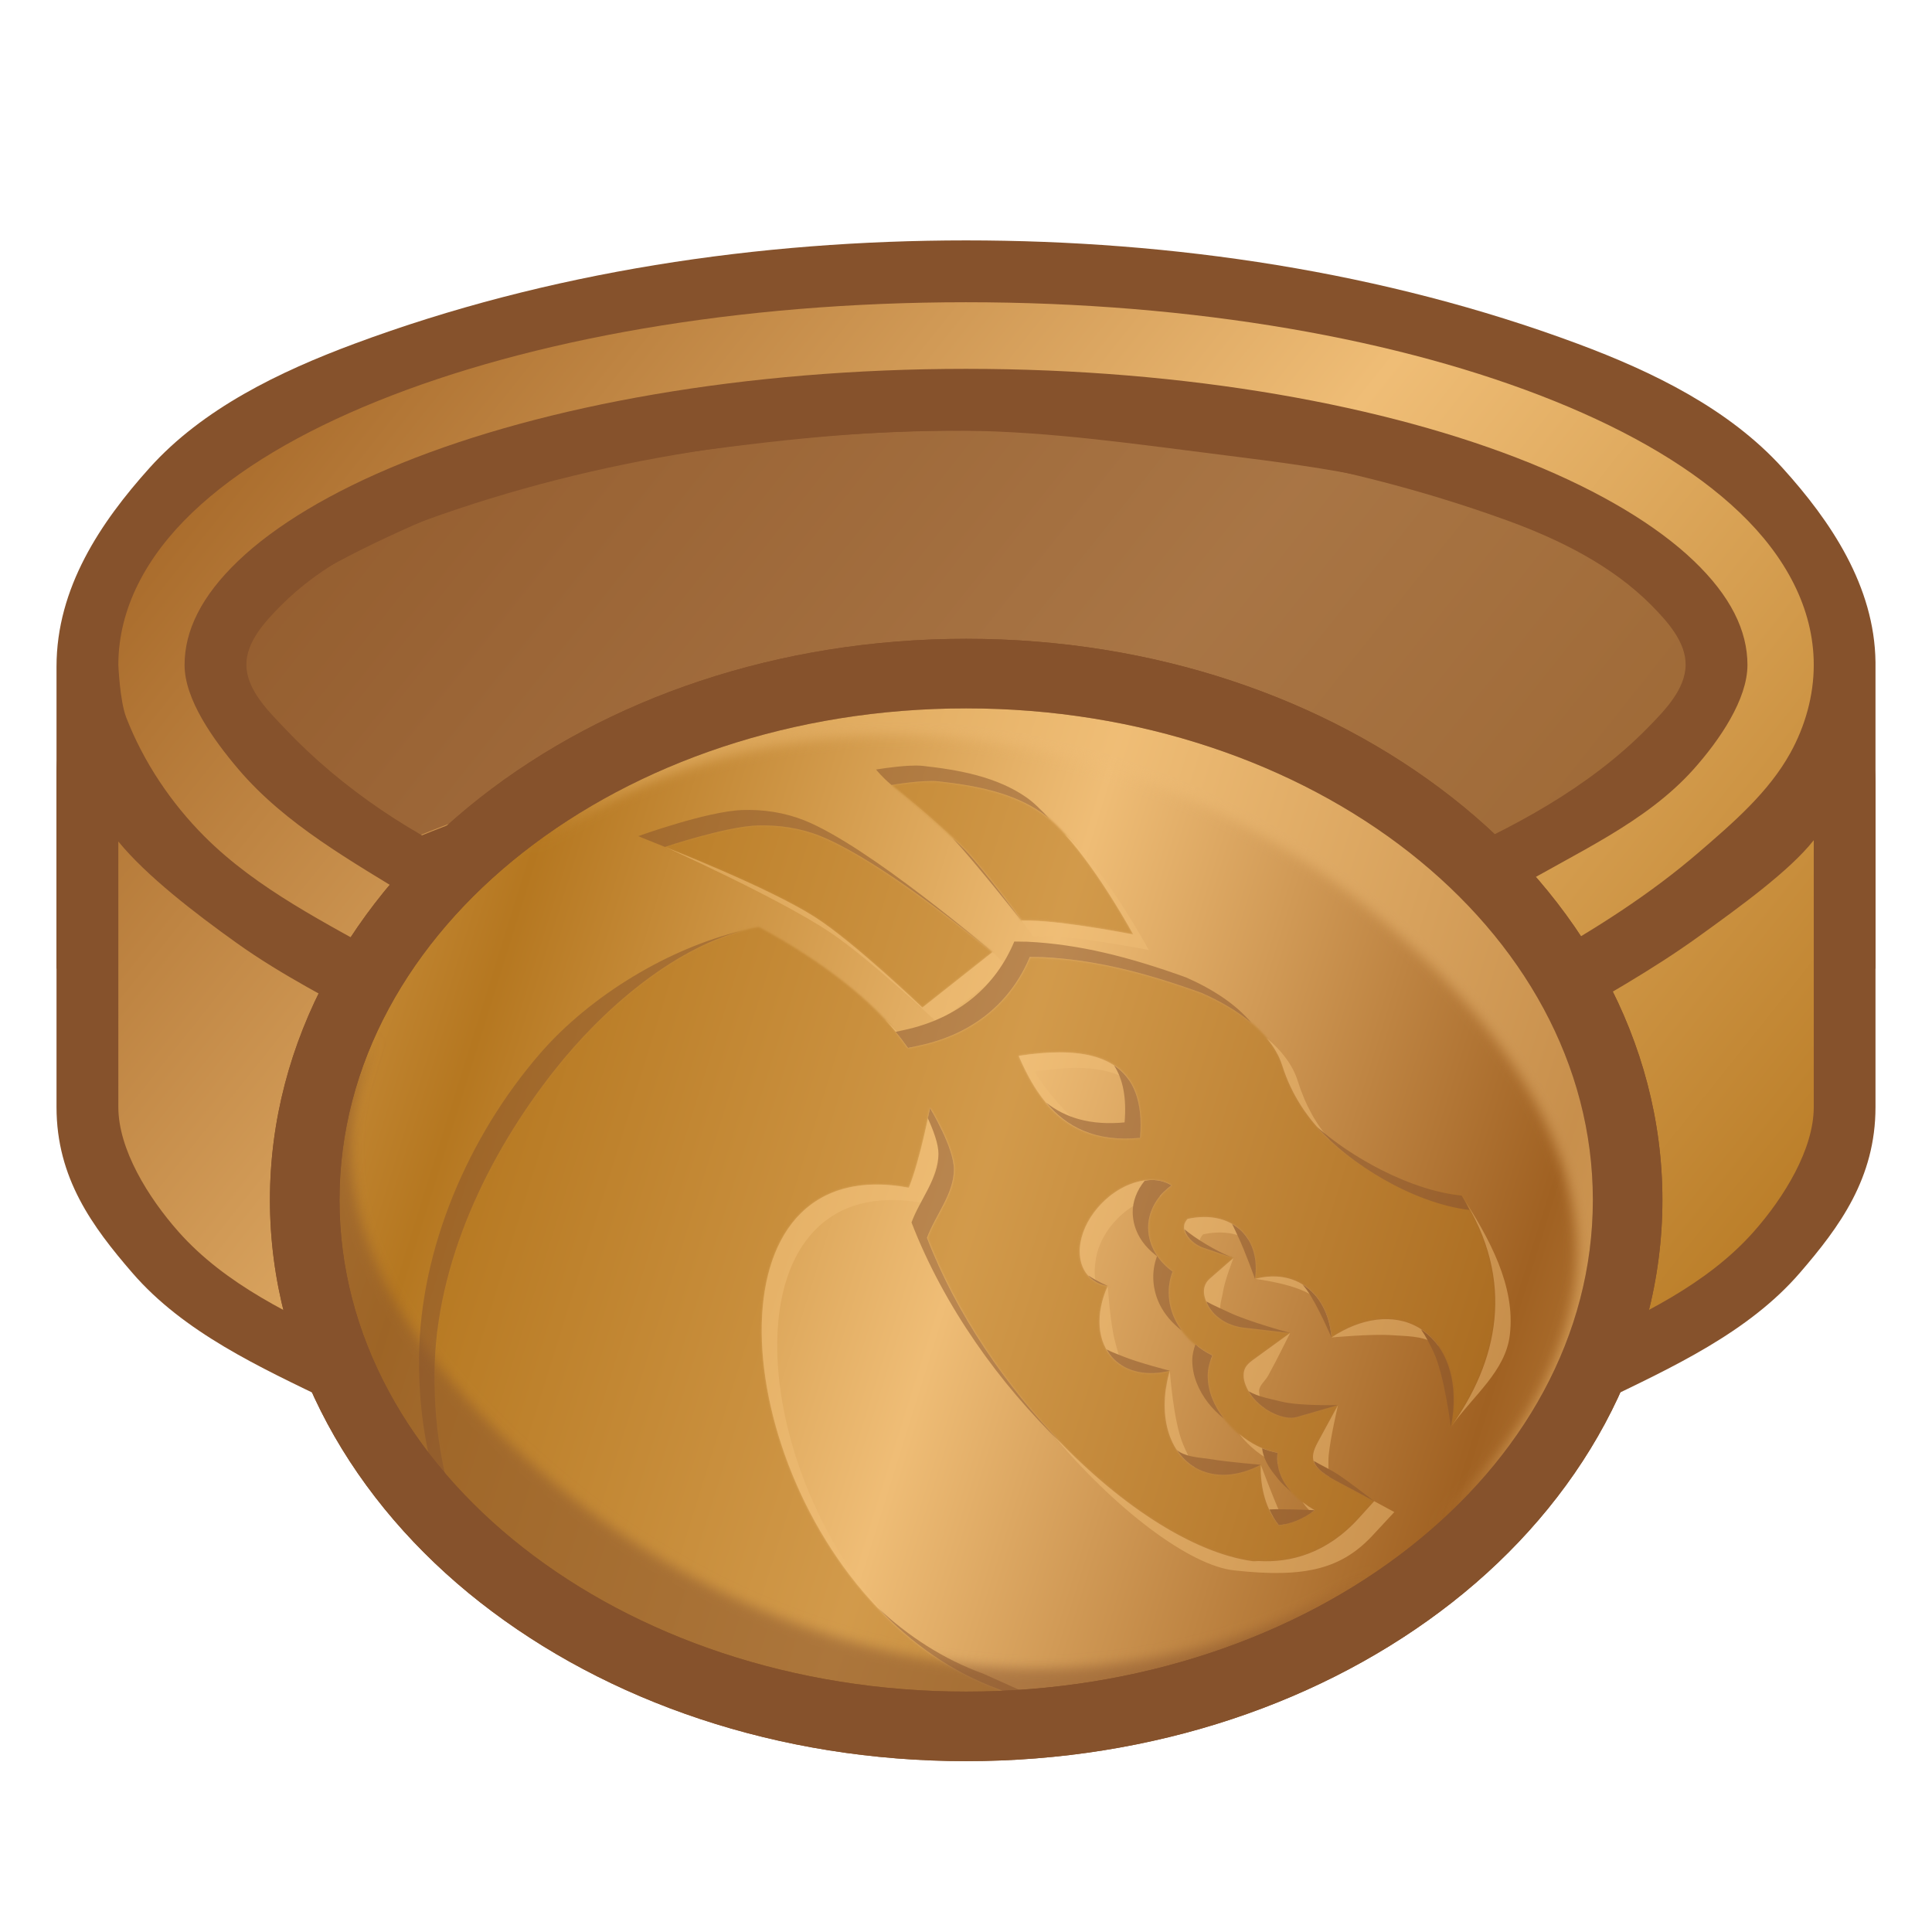
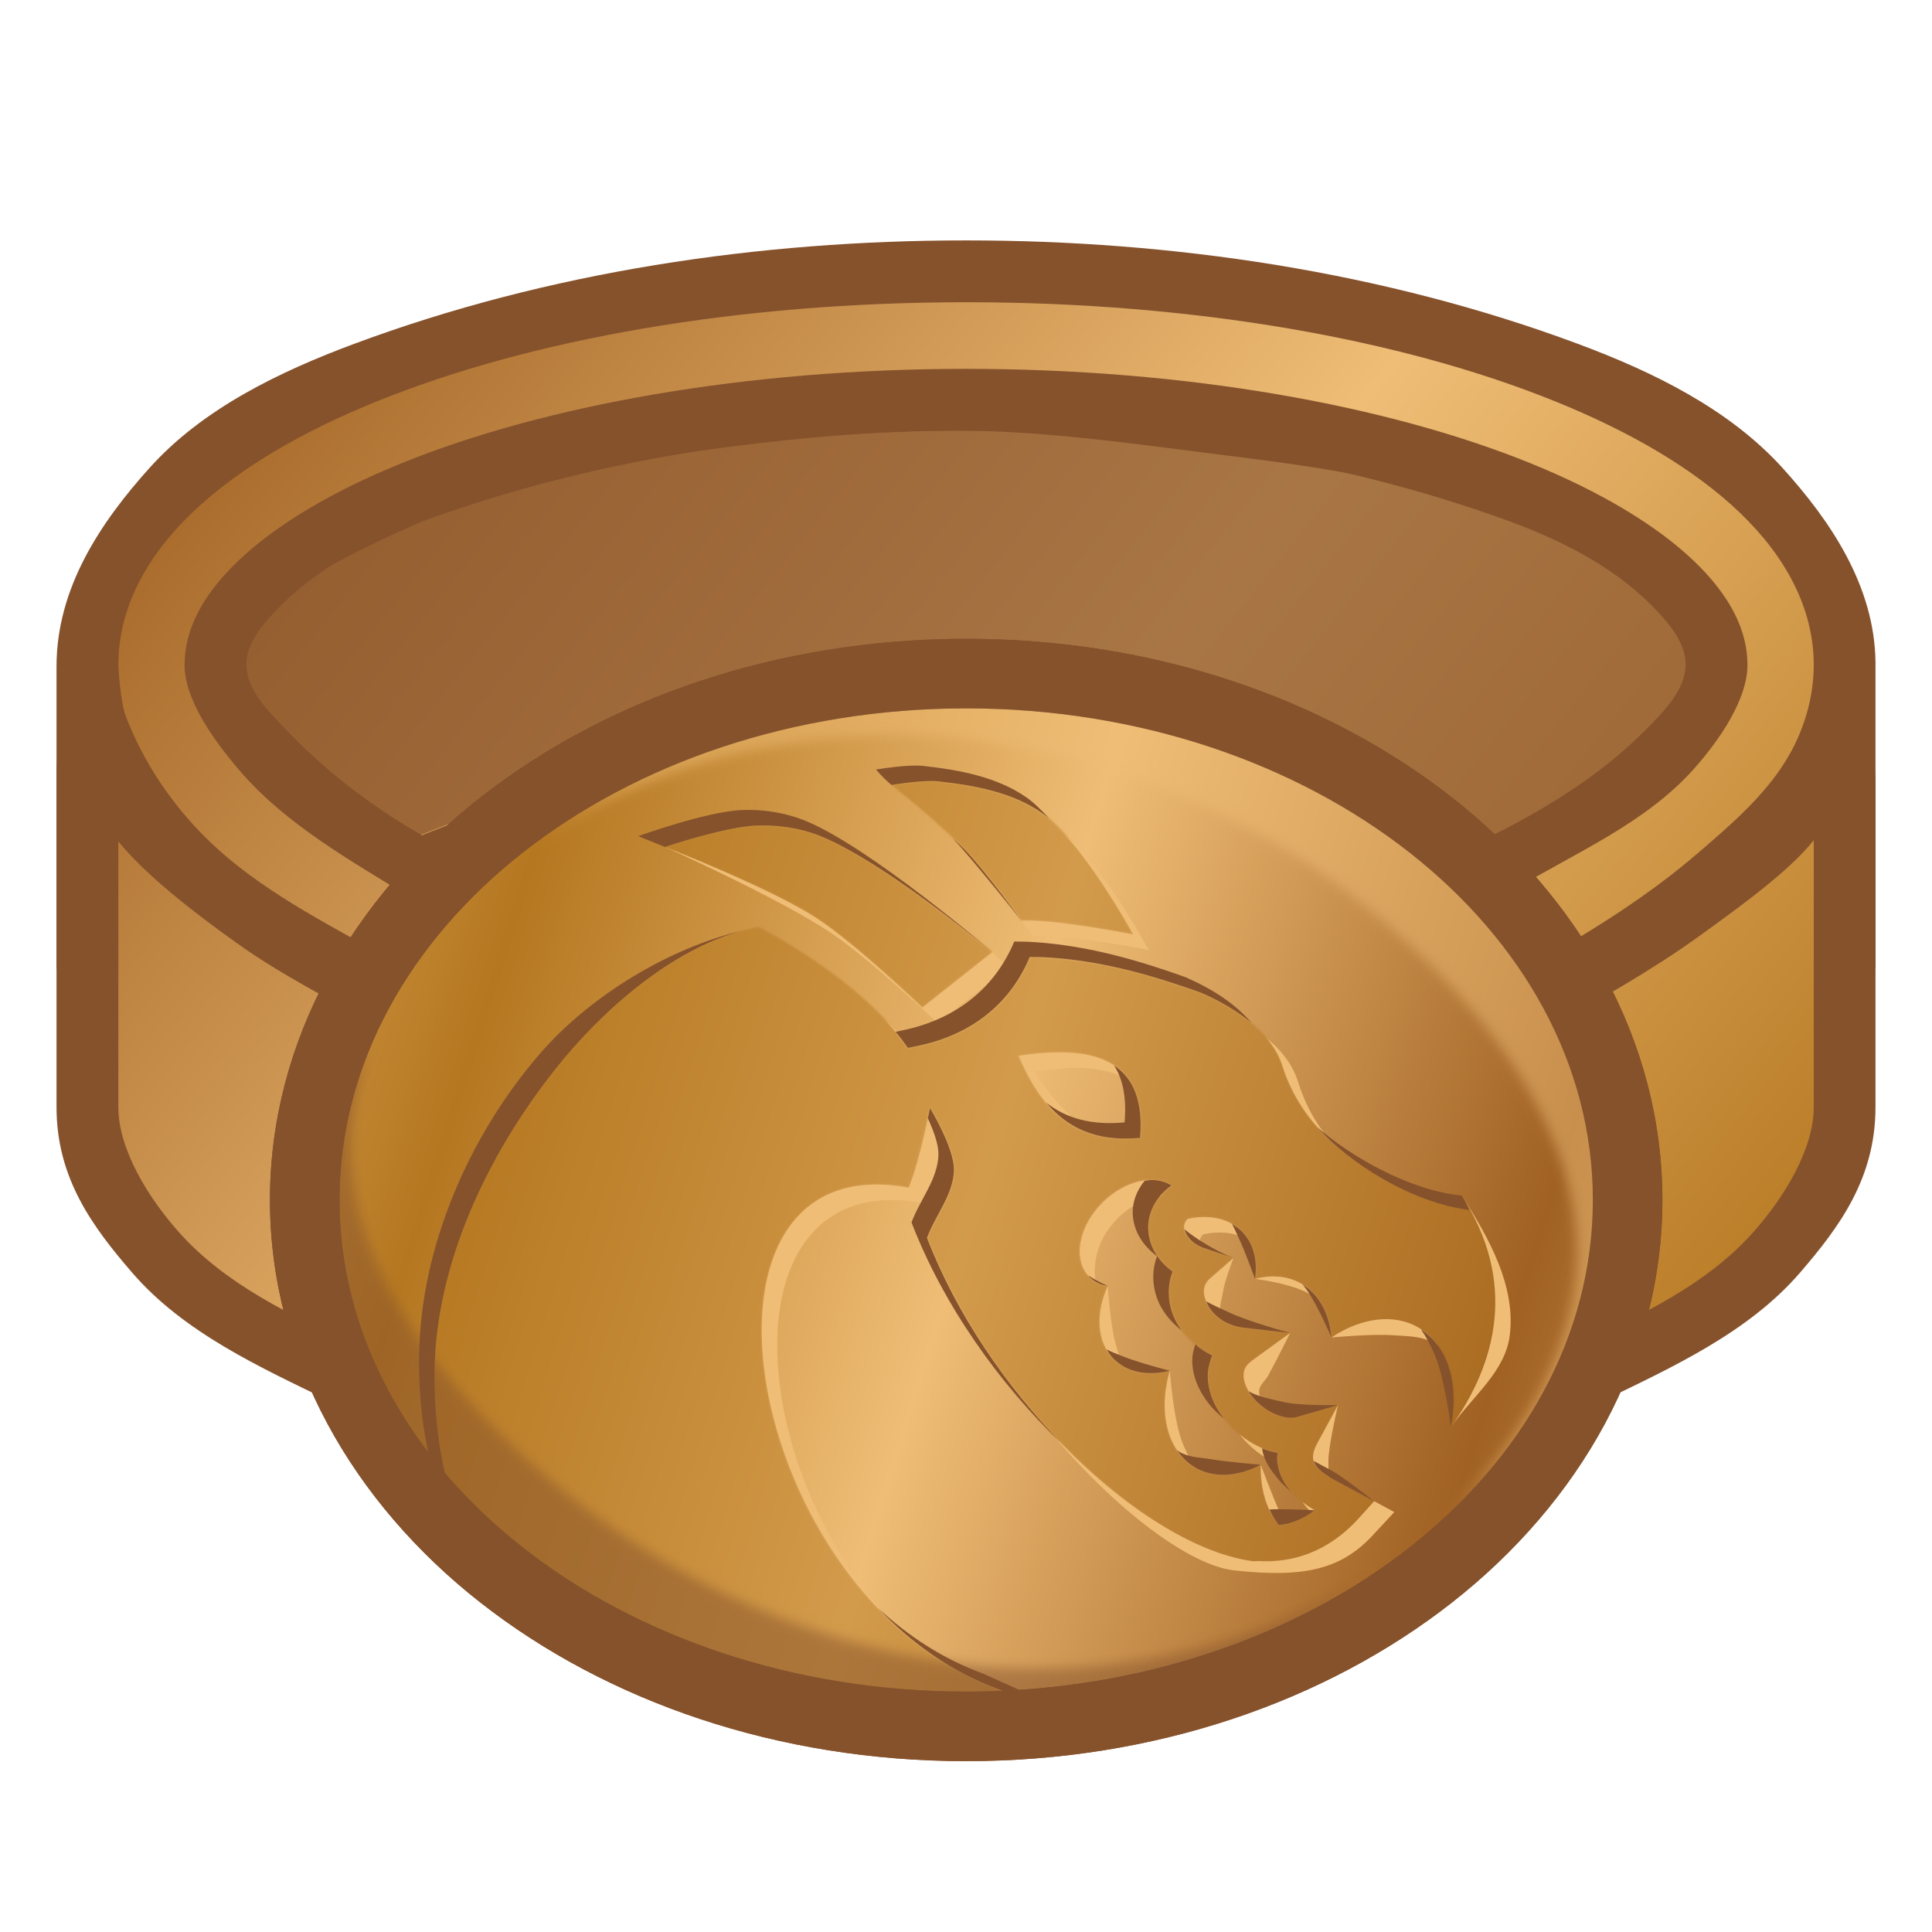
<svg xmlns="http://www.w3.org/2000/svg" xmlns:xlink="http://www.w3.org/1999/xlink" height="500" viewBox="0 0 500 500" width="500">
  <linearGradient id="a" gradientTransform="matrix(391.593 0 0 -391.593 60.7962 7618.49)" gradientUnits="userSpaceOnUse" spreadMethod="pad" x1="0" x2="1" y1="0" y2="0">
    <stop offset="0" stop-color="#a06122" />
    <stop offset=".511" stop-color="#efbd76" />
    <stop offset="1" stop-color="#b57720" />
  </linearGradient>
  <linearGradient id="b" gradientTransform="matrix(.9238254 0 0 .9223803 -157.1721 -415.4009)" gradientUnits="userSpaceOnUse" spreadMethod="reflect" x1="231.944" x2="651.046" xlink:href="#a" y1="524.578" y2="857.907" />
  <linearGradient id="c" gradientTransform="matrix(3.779527 0 0 3.779527 168.7052 -1656.226)" gradientUnits="userSpaceOnUse" spreadMethod="reflect" x1="-13.926" x2="56.234" xlink:href="#a" y1="505.792" y2="527.675" />
  <filter id="d" color-interpolation-filters="sRGB" height="1.041" width="1.027" x="-.013" y="-.021">
    <feGaussianBlur stdDeviation="1.537" />
  </filter>
  <filter id="e" color-interpolation-filters="sRGB" height="1.033" width="1.026" x="-.013" y="-.017">
    <feGaussianBlur stdDeviation="1.537" />
  </filter>
  <filter id="f" color-interpolation-filters="sRGB" height="1.006" width="1.006" x="-.003" y="-.003">
    <feGaussianBlur stdDeviation=".324" />
  </filter>
  <g stroke="none" transform="translate(.000494 .864027)">
    <path d="m34.682 285.613c9.848-12.384 36.348-34.636 57.97-46.892 23.289-13.2 46.133-21.695 75.409-27.626 23.477-4.756 51.456-6.211 75.409-6.2 23.706.011 52.287.971 75.409 6.2 25.665 5.804 51.17 16.265 75.409 27.626 25.88 12.13 56.44 24.544 74.177 43.01l16.907-32.082v-47.735c0-13.736-7.538-21.276-13.886-30.449-5.719-8.264-13.293-15.252-21.264-21.373-18.21-13.984-38.501-25.547-59.715-34.33-9.975-4.13-20.71-6.192-31.271-8.43-13.156-2.788-26.52-4.539-39.865-6.201-23.167-2.885-46.387-6.31-69.732-6.537-23.211-.225-46.434 2.107-69.445 5.152-13.432 1.778-26.766 4.402-39.922 7.641-10.804 2.66-21.725 5.277-31.951 9.662-20.195 8.66-39.558 19.621-57.32 32.557-7.829 5.702-15.585 11.905-21.41 19.643-6.73 8.941-14.967 15.826-14.967 30.051v50.35z" fill="#86522c" />
    <path d="m30.625 199.299c0-11.602 18.324-27.063 30.674-37.448 15.613-13.129 34.526-22.088 53.293-30.081 9.441-4.021 19.521-6.401 29.488-8.843 12.598-3.087 25.36-5.614 38.218-7.32 22.262-2.953 44.729-5.237 67.185-5.015 22.736.224 45.347 3.603 67.909 6.417 12.906 1.609 25.829 3.309 38.557 5.981 9.616 2.018 19.396 3.845 28.486 7.575 19.599 8.042 39.319 17.483 55.19 31.514 12.42 10.979 29.77 27.999 29.77 39.836v66.432c-38.976-40.576-92.746-58.068-144.68-72.836-24.214-6.886-50.058-6.63-75.233-6.615-24.842.015-49.733 2.503-74.232 6.615-11.844 1.988-23.553 4.952-34.965 8.694-19.031 6.24-38.183 12.906-55.573 22.842-19.638 11.221-41.473 25.103-54.089 40.968z" fill="url(#b)" />
    <path d="m451.623 251.732c-36.75-29.139-83.361-43.665-127.519-56.221-24.214-6.886-50.058-6.63-75.233-6.615-24.842.015-49.733 2.503-74.232 6.615-11.844 1.988-23.553 4.952-34.965 8.694-19.031 6.24-38.183 12.906-55.573 22.842-11.868 6.781-24.539 14.534-35.72 23.289v-78.958c-.143-14.714 7.86-22.275 12.387-26.828 12.701-12.774 28.429-20.425 43.283-25.824 46.507-16.904 96.49-24.135 145.336-24.135 48.856 0 98.817 7.282 145.32 24.131 14.834 5.375 30.71 12.931 43.484 25.852 4.608 4.66 13.604 12.296 13.432 26.838z" fill="#86522c" opacity=".67" />
    <path d="m14.625 285.648c0 18.405 9.333 30.987 19.605 42.883 13.364 15.477 33.065 24.47 51.477 33.365 22.266 10.758 46.46 17.128 70.301 23.693 5.697 1.569 11.485 2.856 17.328 3.736 25.192 3.796 50.666 6.613 76.143 6.623 25.68.01 51.351-2.864 76.756-6.615 5.959-.88 11.873-2.135 17.686-3.719 23.897-6.513 48.115-12.946 70.418-23.719 18.413-8.894 38.118-17.885 51.479-33.365 10.267-11.896 19.558-24.501 19.558-42.883v-115.141c-.24-19.682-11.59-36.494-24.054-50.26-13.862-15.309-33.621-24.925-52.977-32.129-50.168-18.672-104.814-26.766-158.344-26.766-53.529 0-108.174 8.096-158.342 26.768-19.355 7.204-39.179 16.76-52.977 32.127-12.642 14.08-24.057 31.008-24.057 51.417zm421.613-114.426c-.075 6.349-5.4 11.773-9.848 16.305-15.17 15.458-35.077 26.079-54.975 34.631-19.92 8.561-41.626 12.604-63.029 16.072-19.238 3.117-38.828 4.168-58.316 4.182-19.615.014-39.284-1.345-58.701-4.127-21.69-3.107-44.111-5.304-64.229-13.986-19.76-8.527-38.467-20.857-53.271-36.477-4.456-4.702-10.042-10.122-10.105-16.6-.058-5.936 4.777-11.181 8.963-15.391 10.207-10.265 23.797-17.123 37.402-22.068 44.416-16.144 92.612-23.172 139.871-23.172 47.259 0 95.438 7.076 139.871 23.174 13.65 4.945 27.349 11.732 37.557 22.056 4.158 4.206 8.881 9.487 8.81 15.401z" fill="#86522c" />
    <path d="m61.672 198.178c-6.544-7.707-13.907-18.06-13.907-26.956s4.372-17.843 13.907-26.957c9.537-9.113 24.091-17.907 42.462-25.335 36.745-14.852 88.581-24.337 145.867-24.337 57.286 0 109.125 9.485 145.868 24.339 18.372 7.428 32.925 16.221 42.459 25.335 9.537 9.113 13.911 18.062 13.911 26.957 0 8.894-7.179 19.41-13.91 26.955-12.449 13.954-30.548 21.644-46.606 31.227-4.71 2.811-9.433 5.708-14.551 7.682-21.257 8.198-43.73 13.28-66.218 16.936-20.079 3.265-40.527 4.371-60.869 4.389-20.382.018-40.822-1.386-60.996-4.29-22.736-3.273-45.676-7.044-67.315-14.75-5.161-1.838-10.004-4.539-14.663-7.42-16.051-9.926-33.224-19.388-45.438-33.774zm321.712 56.315c5.172-1.82 10.199-4.106 14.983-6.785 14.495-8.117 28.668-17.12 41.253-27.964 8.853-7.628 18.104-15.558 23.746-25.792 3.789-6.872 6.032-14.749 6.032-22.727 0-14.647-7.325-28.126-19.131-39.41-11.805-11.283-28.13-20.861-47.919-28.861-39.577-15.999-93.173-25.599-152.347-25.599s-112.77 9.602-152.345 25.6c-19.788 8-36.115 17.577-47.919 28.861-11.806 11.283-19.111 24.761-19.111 39.408 0 0 .382 9.309 2.039 13.585 4.439 11.454 11.565 22.101 20.245 30.793 13.738 13.757 31.752 22.569 48.694 32.107 4.651 2.618 9.454 5.03 14.468 6.857 21.442 7.811 43.762 13.335 66.228 17.341 22.329 3.981 45.043 6.658 67.724 6.577 22.578-.08 45.148-3.032 67.371-7.024 22.354-4.016 44.567-9.425 65.991-16.966zm-352.759 26.413v4.743c0 10.889 7.673 23.345 15.582 32.274 12.088 13.646 29.514 21.868 46.114 29.404 21.167 9.609 44.898 16.499 67.931 22.837 5.088 1.4 10.257 2.554 15.474 3.342 24.403 3.686 49.078 6.433 73.758 6.443 24.896.009 49.781-2.799 74.409-6.443 5.332-.789 10.623-1.914 15.823-3.33 23.075-6.281 46.818-13.231 68.009-22.849 16.6-7.535 34.026-15.757 46.114-29.404 7.909-8.929 15.558-21.384 15.558-32.274v-69.067c-6.31 8.002-19.3 17.353-29.77 24.912-12.107 8.741-25.226 16.002-38.142 23.497-4.845 2.812-9.524 6.036-14.752 8.05-22.183 8.544-45.852 13.007-69.341 16.66-22.262 3.462-44.88 4.911-67.409 4.914-22.621.003-45.343-1.374-67.685-4.914-23.379-3.704-46.792-8.667-68.946-17.005-5.225-1.966-9.981-5.01-14.869-7.705-12.578-6.935-25.497-13.424-37.185-21.773-10.934-7.811-23.389-17.405-30.674-26.304v32.735z" fill="url(#b)" />
  </g>
  <g transform="matrix(-1 0 0 -1 500.0898 621.1094)">
    <path d="m250.045 165.326c-48.601 0-92.943 15.334-125.791 41.102-32.848 25.768-54.393 62.794-54.393 104.127s21.545 78.357 54.393 104.125c32.848 25.768 77.19 41.104 125.791 41.104s92.943-15.335 125.791-41.104 54.393-62.792 54.393-104.125-21.545-78.359-54.393-104.127c-32.848-25.768-77.19-41.102-125.791-41.102z" fill="#86522c" />
    <path d="m412.228 310.554a162.184 127.228 0 0 1 -162.184 127.228 162.184 127.228 0 0 1 -162.184-127.228 162.184 127.228 0 0 1 162.184-127.228 162.184 127.228 0 0 1 162.184 127.228z" fill="url(#c)" />
-     <g fill="#b57720" opacity=".5" stroke-width="3.78" transform="matrix(-1 0 0 -1 500.0898 623.1094)">
-       <path d="m239.234 204.174c-3.969.204-8.514.982-8.514.982s13.092 10.573 18.881 16.646c5.43 5.698 14.748 18.441 14.748 18.441s1.648.009 2.467.023c8.988.194 26.475 3.582 26.475 3.582s-12.871-23.929-23.605-31.453c-7.665-5.373-17.558-7.168-26.863-8.186-1.006-.11-2.265-.105-3.588-.037zm-43.293 11.467c-8.16.271-23.859 5.543-23.859 5.543s26.75 10.439 38.77 18.121c10.228 6.537 27.85 23.463 27.85 23.463l18.137-14.338s-28.026-23.524-44.746-30.152c-5.071-2.01-10.699-2.818-16.15-2.637zm.445 26.254c-19.611 3.363-39.438 20.081-52.758 36.91-17.444 22.041-30.908 50.246-31.176 78.354-.155 16.308 2.707 30.643 8.975 45.32 2.702 2.45 5.475 4.843 8.381 7.123 31.099 24.396 73.543 39.182 120.236 39.182 8.939 0 17.717-.552 26.295-1.6l-17.811-8.01c-66.487-24.073-85.971-141.529-23.322-129.781 2.904-7.047 5.482-20.629 5.482-20.629s6.194 10.2 6.184 15.881c-.012 6.346-4.837 11.885-6.977 17.715 16.339 42.407 56.603 79.945 84.326 83.68.455.015.947-.001 1.469-.045 8.466.515 17.84-2.1 25.975-11.096l3.973-4.395-5.211-2.814c-3.237-1.749-7.11-3.53-9.039-5.436-.964-.953-1.389-1.726-1.529-2.584-.14-.858-.065-2.103 1.109-4.268l5.311-9.779-10.688 3.096c-3.136.908-8.61-1.508-11.555-5.328-1.473-1.91-2.194-3.934-2.184-5.395.011-1.462.36-2.549 2.363-4.004l9.678-7.027-11.883-1.354c-4.962-.566-8.144-3.313-9.537-6.117-1.394-2.803-1.151-5.016.684-6.621l6.072-5.312-7.641-2.59c-3.342-1.132-5.122-3.758-5.152-5.289-.015-.683.118-1.326.916-2.227 5.438-1.189 10.577-.225 13.975 3.17 3.062 3.058 4.154 7.528 3.471 12.355 4.254-1.121 8.45-.805 11.996 1.24 4.647 2.68 7.286 7.806 7.795 13.912 7.568-5.041 15.995-6.33 22.518-2.568 7.695 4.438 10.627 14.683 8.361 25.746 11.936-16.594 17.208-37.669 2.795-59.914-23.246-2.21-40.643-15.263-46.414-33.652-2.5-7.968-10.59-14.263-20.916-18.803-14.816-5.331-27.669-8.579-41.096-9.229-1.121-.008-2.248-.041-3.344-.047-4.745 11.38-14.259 19.85-28.574 22.912l-2.939.629-1.777-2.42c-7.073-9.617-20.513-20.126-36.816-28.893zm77.717 32.469c13.894-.038 22.326 5.779 20.941 22.113-17.833 1.687-25.838-8.299-31.381-21.209 3.735-.575 7.233-.896 10.439-.904zm24.084 33.016c1.844.035 3.553.494 4.982 1.398-.751.548-1.442 1.135-2.07 1.764-2.61 2.607-4.022 6.031-3.957 9.324.091 4.638 2.62 8.548 6.307 11.223-1.562 4.031-1.219 8.684.701 12.547 1.897 3.815 5.242 7.102 9.602 9.154-.719 1.675-1.181 3.413-1.193 5.139-.03 4.183 1.681 7.981 4.115 11.139 3.379 4.383 8.389 7.928 13.943 8.91-.091 1.085-.101 2.156.066 3.188.522 3.206 2.247 5.803 4.17 7.703 1.697 1.677 3.576 2.929 5.371 3.975-3.157 2.384-6.175 3.512-9.262 3.877-3.241-3.949-4.831-9.494-4.682-15.648-5.854 3.073-12.044 3.561-16.975.717-7.297-4.209-9.648-14.447-6.561-25.041-5.64 1.378-11.011.458-14.521-3.051-4.415-4.41-4.743-11.753-1.539-18.879-1.829-.306-3.464-1.078-4.738-2.352-4.382-4.377-2.872-12.98 3.371-19.217 3.902-3.898 8.728-5.948 12.869-5.869z" fill="#b57720" filter="url(#f)" stroke-width="3.78" />
+     <g fill="#b57720" stroke-width="3.78" transform="matrix(-1 0 0 -1 500.0898 623.1094)">
+       <path d="m239.234 204.174c-3.969.204-8.514.982-8.514.982s13.092 10.573 18.881 16.646c5.43 5.698 14.748 18.441 14.748 18.441s1.648.009 2.467.023c8.988.194 26.475 3.582 26.475 3.582s-12.871-23.929-23.605-31.453c-7.665-5.373-17.558-7.168-26.863-8.186-1.006-.11-2.265-.105-3.588-.037zm-43.293 11.467c-8.16.271-23.859 5.543-23.859 5.543s26.75 10.439 38.77 18.121c10.228 6.537 27.85 23.463 27.85 23.463l18.137-14.338s-28.026-23.524-44.746-30.152c-5.071-2.01-10.699-2.818-16.15-2.637zm.445 26.254c-19.611 3.363-39.438 20.081-52.758 36.91-17.444 22.041-30.908 50.246-31.176 78.354-.155 16.308 2.707 30.643 8.975 45.32 2.702 2.45 5.475 4.843 8.381 7.123 31.099 24.396 73.543 39.182 120.236 39.182 8.939 0 17.717-.552 26.295-1.6l-17.811-8.01c-66.487-24.073-85.971-141.529-23.322-129.781 2.904-7.047 5.482-20.629 5.482-20.629s6.194 10.2 6.184 15.881c-.012 6.346-4.837 11.885-6.977 17.715 16.339 42.407 56.603 79.945 84.326 83.68.455.015.947-.001 1.469-.045 8.466.515 17.84-2.1 25.975-11.096l3.973-4.395-5.211-2.814c-3.237-1.749-7.11-3.53-9.039-5.436-.964-.953-1.389-1.726-1.529-2.584-.14-.858-.065-2.103 1.109-4.268l5.311-9.779-10.688 3.096c-3.136.908-8.61-1.508-11.555-5.328-1.473-1.91-2.194-3.934-2.184-5.395.011-1.462.36-2.549 2.363-4.004l9.678-7.027-11.883-1.354c-4.962-.566-8.144-3.313-9.537-6.117-1.394-2.803-1.151-5.016.684-6.621l6.072-5.312-7.641-2.59c-3.342-1.132-5.122-3.758-5.152-5.289-.015-.683.118-1.326.916-2.227 5.438-1.189 10.577-.225 13.975 3.17 3.062 3.058 4.154 7.528 3.471 12.355 4.254-1.121 8.45-.805 11.996 1.24 4.647 2.68 7.286 7.806 7.795 13.912 7.568-5.041 15.995-6.33 22.518-2.568 7.695 4.438 10.627 14.683 8.361 25.746 11.936-16.594 17.208-37.669 2.795-59.914-23.246-2.21-40.643-15.263-46.414-33.652-2.5-7.968-10.59-14.263-20.916-18.803-14.816-5.331-27.669-8.579-41.096-9.229-1.121-.008-2.248-.041-3.344-.047-4.745 11.38-14.259 19.85-28.574 22.912l-2.939.629-1.777-2.42c-7.073-9.617-20.513-20.126-36.816-28.893zm77.717 32.469c13.894-.038 22.326 5.779 20.941 22.113-17.833 1.687-25.838-8.299-31.381-21.209 3.735-.575 7.233-.896 10.439-.904zm24.084 33.016c1.844.035 3.553.494 4.982 1.398-.751.548-1.442 1.135-2.07 1.764-2.61 2.607-4.022 6.031-3.957 9.324.091 4.638 2.62 8.548 6.307 11.223-1.562 4.031-1.219 8.684.701 12.547 1.897 3.815 5.242 7.102 9.602 9.154-.719 1.675-1.181 3.413-1.193 5.139-.03 4.183 1.681 7.981 4.115 11.139 3.379 4.383 8.389 7.928 13.943 8.91-.091 1.085-.101 2.156.066 3.188.522 3.206 2.247 5.803 4.17 7.703 1.697 1.677 3.576 2.929 5.371 3.975-3.157 2.384-6.175 3.512-9.262 3.877-3.241-3.949-4.831-9.494-4.682-15.648-5.854 3.073-12.044 3.561-16.975.717-7.297-4.209-9.648-14.447-6.561-25.041-5.64 1.378-11.011.458-14.521-3.051-4.415-4.41-4.743-11.753-1.539-18.879-1.829-.306-3.464-1.078-4.738-2.352-4.382-4.377-2.872-12.98 3.371-19.217 3.902-3.898 8.728-5.948 12.869-5.869z" fill="#b57720" filter="url(#f)" opacity=".5" stroke-width="3.78" />
      <g stroke-width="3.78">
-         <path d="m230.721 205.156s8.407 6.89 15.664 13.566c-6.393-6.024-15.664-13.566-15.664-13.566zm44.783 12.666c9.067 9.932 17.787 26.027 17.787 26.027s-17.487-3.388-26.475-3.582c-.819-.015-2.467-.023-2.467-.023 1.017 1.361 3.057 4.078 3.057 4.078s2.591-.069 3.41-.055c8.988.194 26.475 3.582 26.475 3.582s-11.472-21.311-21.787-30.027zm-27.02 2.912c.495.47.883.881 1.352 1.338-.07-.075-.165-.197-.234-.27-.3-.314-.781-.732-1.117-1.068zm-76.402.449s29.421 13.209 42.77 22.121c10.095 6.74 27.85 23.463 27.85 23.463l18.137-14.338s-2.531-2.817-4-4l-18.137 14.338s-17.621-16.926-27.85-23.463c-12.02-7.682-38.77-18.121-38.77-18.121zm56.945 44.662c1.541 1.663 2.981 3.317 4.176 4.941l1.777 2.42.805-.172c-1.907-2.368-4.17-4.773-6.758-7.189zm98.771 4.797c1.83 2.201 3.252 4.556 4.051 7.102 2.359 7.518 6.688 14.123 12.539 19.48-3.761-4.171-6.595-9.284-8.539-15.48-1.307-4.166-4.168-7.862-8.051-11.102zm-53.695 3.721c-3.207.009-6.705.33-10.439.904 4.045 9.42 9.421 17.258 18.949 20.166-9.074-6.301-14.949-16.166-14.949-16.166s7.233-.896 10.439-.904c5.797-.016 10.626 1.008 14.205 3.369-3.45-5.262-9.823-7.392-18.205-7.369zm-33.414 14.4s-2.578 13.582-5.482 20.629c-52.93-9.926-47.229 72.371-4.09 112.662-39.425-41.469-43.15-118.271 8.09-108.662 2.406-5.838 4.238-14.626 4.916-17.996-1.659-3.627-3.434-6.633-3.434-6.633zm57.498 18.615c-4.141-.079-8.967 1.971-12.869 5.869-6.243 6.237-7.753 14.84-3.371 19.217.498.498 1.064.898 1.662 1.244-.482-1.822-.353-3.923.039-6.154.61-3.477 2.548-7.188 5.67-10.307 3.31-3.307 7.264-5.19 10.922-5.666.287-.347.535-.717.859-1.041.628-.628 1.319-1.215 2.07-1.764-1.43-.904-3.138-1.364-4.982-1.398zm80.076 4.018c14.413 22.245 9.141 43.32-2.795 59.914 5.968-8.297 14.164-14.466 15.279-23.838 1.503-12.636-5.278-24.954-12.484-36.076zm-66.91 5.574c-1.299.024-2.641.187-4 .484-.798.9-.931 1.543-.916 2.227.027 1.355 1.497 3.511 4.133 4.787-.066-.246-.115-.503-.133-.787-.015-.683.118-1.326.916-2.227 4.359-.953 8.508-.496 11.74 1.461-.494-.825-1.072-1.599-1.766-2.291-2.548-2.546-6.076-3.725-9.975-3.654zm7.877 10.59-6.072 5.312c-1.834 1.605-2.078 3.818-.684 6.621.782 1.574 2.19 3.084 4.098 4.246-.039-.084-.056-.162-.098-.246-1.394-2.803-.35-4.712 0-7.029.464-3.072 2.756-8.904 2.756-8.904zm11.068 4.799c-.767-.036-1.545-.017-2.33.055-1.047.096-2.107.286-3.17.566 0 0 11.932 1.371 15.996 5.24 2.563 2.44 3.795 9.912 3.795 9.912-.509-6.106-3.148-11.232-7.795-13.912-1.994-1.15-4.195-1.753-6.496-1.861zm14.291 15.773s10.446-.965 15.652-.584c3.674.269 7.604.135 10.865 2.016.453.261.78.552 1.174.826-1.378-1.96-3.085-3.622-5.174-4.826-6.522-3.762-14.949-2.472-22.518 2.568zm-57.904-13.316c-3.204 7.126-2.876 14.469 1.539 18.879.742.741 1.582 1.343 2.475 1.855-1.024-1.926-1.522-4.177-2.102-6.277-1.292-4.687-1.912-14.457-1.912-14.457zm47.209 12.148-9.678 7.027c-2.003 1.455-2.352 2.542-2.363 4.004-.011 1.461.711 3.484 2.184 5.395.932 1.209 2.128 2.254 3.412 3.121-1.055-1.635-1.605-3.277-1.596-4.516.011-1.462 1.615-2.647 2.363-4.004 1.997-3.62 5.678-11.027 5.678-11.027zm-24.107 3.338c.986 1.347 2.215 2.55 3.57 3.652.135-.389.23-.783.395-1.166-1.457-.686-2.751-1.551-3.965-2.486zm-7.041 6.443c-3.076 10.555-.748 20.749 6.486 24.986-1.263-1.888-2.243-4.024-3.102-6.072-2.475-5.907-3.385-18.914-3.385-18.914zm43.533 8.877-5.311 9.779c-1.174 2.165-1.25 3.409-1.109 4.268.14.858.565 1.631 1.529 2.584.684.676 1.658 1.332 2.715 1.98-.098-.234-.244-.564-.244-.564s-.153-3.352 0-5.018c.405-4.399 2.42-13.029 2.42-13.029zm-74.635 6.746c17.045 20.463 36.285 34.764 47.684 36.037 18.829 2.103 28.204-.512 36.338-9.508l5.182-5.578-5.209-2.816-3.973 4.395c-8.134 8.996-17.509 11.611-25.975 11.096-.521.044-1.014.06-1.469.045-15.713-2.117-35.448-15.104-52.578-33.67zm49.127.805c2.544 3.261 5.984 6.05 9.883 7.643-.115-.925-.118-1.875-.037-2.84-3.635-.643-6.982-2.448-9.846-4.803zm5.51 7.896c-.149 6.154 1.44 11.7 4.682 15.648.528-.062 1.053-.181 1.578-.291-.398-.906-.787-1.823-1.191-2.707-1.889-4.132-5.068-12.65-5.068-12.65zm10.791 9.66c.556.777 1.146 1.509 1.781 2.137.189.186.397.318.59.494.261-.181.518-.321.781-.52-1.043-.607-2.104-1.321-3.152-2.111z" fill="#efbd76" opacity="1" />
-         <path d="m235.234 200.174c-3.969.204-8.514.982-8.514.982s1.577 1.979 4 4c0 0 8.079-1.385 12.102-.945 9.305 1.017 19.198 2.813 26.863 8.186.6.421 1.208.91 1.818 1.426-1.953-2.14-3.916-4.092-5.818-5.426-7.665-5.373-17.558-7.168-26.863-8.186-1.006-.11-2.265-.105-3.588-.037zm-43.293 11.467c-9.19.392-26.756 6.75-26.756 6.75 0 0 2.726 1.151 6.896 2.793 0 0 15.699-5.272 23.859-5.543 5.451-.181 11.08.626 16.15 2.637 12.7 5.035 31.773 19.7 40.283 26.518l4.463 3.635s-32.026-27.524-48.746-34.152c-5.071-2.01-10.701-2.869-16.15-2.637zm54.639 7.27c5.836 6.359 17.77 21.334 17.77 21.334s-9.318-12.744-14.748-18.441c-.811-.851-1.98-1.907-3.021-2.893zm-54.645 23.996c-18.54 4.407-39.08 16.573-52.307 31.898-18.365 21.28-30.908 50.246-31.176 78.354-.157 16.468 2.755 30.924 9.152 45.752 1.253 1.218 2.542 2.406 3.844 3.586-6.283-14.686-9.152-29.029-8.996-45.338.268-28.108 13.731-56.313 31.176-78.354 12.312-15.556 30.185-30.992 48.307-35.898zm70.559 2.76c-4.745 11.38-14.259 19.85-28.574 22.912l-2.135.457c.471.584.993 1.174 1.418 1.752l1.777 2.42 2.939-.629c14.315-3.062 23.829-11.532 28.574-22.912 1.095.006 2.222.039 3.344.047 13.427.65 26.28 3.898 41.096 9.229 4.928 2.167 9.321 4.744 12.865 7.701-3.899-4.69-9.838-8.611-16.865-11.701-14.816-5.331-27.669-8.579-41.096-9.229-1.121-.008-2.248-.041-3.344-.047zm25.814 32.066c2.269 3.461 3.286 8.264 2.736 14.744-8.906.842-15.36-1.227-20.281-5.117 5.308 6.348 12.707 10.212 24.281 9.117.807-9.519-1.738-15.446-6.736-18.744zm-47.619 11.031s-.426 1.935-.566 2.633c1.416 3.095 2.755 6.633 2.75 9.248-.012 6.346-4.837 11.885-6.977 17.715 8.333 21.627 22.896 41.957 38.836 57.213-14.346-14.731-27.208-33.415-34.836-53.213 2.14-5.83 6.964-11.368 6.977-17.715.011-5.681-6.184-15.881-6.184-15.881zm100.221 4.941c8.222 9.313 24.547 19.615 39.399 21.445-.619-1.293-1.273-2.563-2.045-3.754-13.459-1.28-28.937-10.211-37.354-17.692zm-42.723 13.674c-.628-.012-1.293.118-1.947.203-2.021 2.448-3.155 5.399-3.098 8.283.091 4.638 2.62 8.548 6.307 11.223-1.562 4.031-1.219 8.684.701 12.547 1.263 2.54 3.217 4.805 5.637 6.668-.624-.853-1.177-1.743-1.637-2.668-1.92-3.863-2.263-8.516-.701-12.547-3.687-2.675-6.216-6.585-6.307-11.223-.065-3.293 1.347-6.717 3.957-9.324.628-.628 1.319-1.215 2.07-1.764-1.43-.904-3.138-1.364-4.982-1.398zm20.666 11.389c.597 1.09 1.075 2.254 1.613 3.371 1.689 3.506 4.332 10.842 4.332 10.842.683-4.828-.409-9.298-3.471-12.355-.742-.742-1.581-1.345-2.475-1.857zm-12.293 1.381c.31 1.554 1.985 3.791 5.029 4.822l7.641 2.59c-2.547-.863-8.11-3.867-11.641-6.59-.304-.235-.682-.557-1.029-.822zm-24.885 11.953c.102.114.163.255.271.363 1.275 1.273 2.909 2.045 4.738 2.352 0 0-2.598-1.137-5.01-2.715zm55.445 2.34c.369.489.769.958 1.123 1.451 2.677 3.736 6.346 12.24 6.346 12.24-.496-5.955-3.034-10.96-7.469-13.691zm-24.898 4.377c.095.23.134.438.252.676 1.393 2.804 4.575 5.552 9.537 6.117l11.883 1.354s-10.847-2.935-15.883-5.354c-1.796-.862-3.937-1.748-5.789-2.793zm55.52 7.205c1.298 1.851 2.341 3.924 3.281 5.93 2.81 5.994 4.445 19.357 4.445 19.357 2.199-10.733-.537-20.65-7.727-25.287zm-58.385 3.932c-.456 1.311-.789 2.642-.799 3.973-.03 4.183 1.681 7.981 4.115 11.139 1.168 1.515 2.585 2.864 4.098 4.107-.029-.038-.068-.07-.098-.107-2.434-3.158-4.145-6.956-4.115-11.139.012-1.725.474-3.464 1.193-5.139-1.633-.769-3.069-1.756-4.395-2.834zm-22.969 1.264c.513.89 1.095 1.737 1.836 2.477 3.511 3.508 8.882 4.429 14.521 3.051 0 0-8.168-2.1-12.059-3.691-1.431-.585-2.932-1.104-4.299-1.836zm15.703 8.381c-.138.685-.256 1.363-.348 2.039.113-.726.229-1.44.348-2.039zm21.049 2.451c.261.447.555.896.896 1.34 2.945 3.82 8.418 6.236 11.555 5.328l10.688-3.096s-9.931.294-14.688-.904c-2.851-.718-5.876-1.189-8.451-2.668zm3.514 14.766c.014.115.011.234.029.348.522 3.206 2.332 5.435 4.17 7.703.8.987 2.013 2.104 3.293 3.209-1.62-1.812-3.007-4.114-3.463-6.912-.168-1.032-.157-2.103-.066-3.188-1.359-.24-2.685-.638-3.963-1.16zm-22.09.41c1.232 1.868 2.799 3.44 4.742 4.561 4.93 2.844 11.121 2.356 16.975-.717 0 0-8.59-.706-12.834-1.424-2.745-.464-5.676-.438-8.141-1.859-.275-.158-.501-.368-.742-.561zm35.447 2.865c.202.696.575 1.369 1.377 2.162 1.929 1.906 5.802 3.687 9.039 5.436l5.211 2.814s-6.036-4.692-9.211-6.814c-1.939-1.296-4.393-2.428-6.416-3.598zm-9.674 12.492c-.749.003-1.215.047-1.82.072.678 1.47 1.459 2.861 2.445 4.062 3.087-.365 6.105-1.493 9.262-3.877 0 0-5.723-.274-9.887-.258zm-103.221 25.471c8.778 9.233 19.305 16.735 31.412 21.119l17.809 8.01c1.253-.153 2.49-.347 3.734-.521l-25.543-11.488c-10.313-3.734-19.492-9.722-27.412-17.119z" fill="#86522c" opacity="1" />
+         <path d="m230.721 205.156s8.407 6.89 15.664 13.566c-6.393-6.024-15.664-13.566-15.664-13.566zm44.783 12.666c9.067 9.932 17.787 26.027 17.787 26.027s-17.487-3.388-26.475-3.582c-.819-.015-2.467-.023-2.467-.023 1.017 1.361 3.057 4.078 3.057 4.078s2.591-.069 3.41-.055c8.988.194 26.475 3.582 26.475 3.582s-11.472-21.311-21.787-30.027zm-27.02 2.912c.495.47.883.881 1.352 1.338-.07-.075-.165-.197-.234-.27-.3-.314-.781-.732-1.117-1.068zm-76.402.449s29.421 13.209 42.77 22.121c10.095 6.74 27.85 23.463 27.85 23.463l18.137-14.338s-2.531-2.817-4-4l-18.137 14.338s-17.621-16.926-27.85-23.463c-12.02-7.682-38.77-18.121-38.77-18.121zm56.945 44.662c1.541 1.663 2.981 3.317 4.176 4.941l1.777 2.42.805-.172c-1.907-2.368-4.17-4.773-6.758-7.189zm98.771 4.797c1.83 2.201 3.252 4.556 4.051 7.102 2.359 7.518 6.688 14.123 12.539 19.48-3.761-4.171-6.595-9.284-8.539-15.48-1.307-4.166-4.168-7.862-8.051-11.102zm-53.695 3.721c-3.207.009-6.705.33-10.439.904 4.045 9.42 9.421 17.258 18.949 20.166-9.074-6.301-14.949-16.166-14.949-16.166s7.233-.896 10.439-.904c5.797-.016 10.626 1.008 14.205 3.369-3.45-5.262-9.823-7.392-18.205-7.369zm-33.414 14.4s-2.578 13.582-5.482 20.629c-52.93-9.926-47.229 72.371-4.09 112.662-39.425-41.469-43.15-118.271 8.09-108.662 2.406-5.838 4.238-14.626 4.916-17.996-1.659-3.627-3.434-6.633-3.434-6.633zm57.498 18.615c-4.141-.079-8.967 1.971-12.869 5.869-6.243 6.237-7.753 14.84-3.371 19.217.498.498 1.064.898 1.662 1.244-.482-1.822-.353-3.923.039-6.154.61-3.477 2.548-7.188 5.67-10.307 3.31-3.307 7.264-5.19 10.922-5.666.287-.347.535-.717.859-1.041.628-.628 1.319-1.215 2.07-1.764-1.43-.904-3.138-1.364-4.982-1.398zm80.076 4.018c14.413 22.245 9.141 43.32-2.795 59.914 5.968-8.297 14.164-14.466 15.279-23.838 1.503-12.636-5.278-24.954-12.484-36.076zm-66.91 5.574c-1.299.024-2.641.187-4 .484-.798.9-.931 1.543-.916 2.227.027 1.355 1.497 3.511 4.133 4.787-.066-.246-.115-.503-.133-.787-.015-.683.118-1.326.916-2.227 4.359-.953 8.508-.496 11.74 1.461-.494-.825-1.072-1.599-1.766-2.291-2.548-2.546-6.076-3.725-9.975-3.654zm7.877 10.59-6.072 5.312c-1.834 1.605-2.078 3.818-.684 6.621.782 1.574 2.19 3.084 4.098 4.246-.039-.084-.056-.162-.098-.246-1.394-2.803-.35-4.712 0-7.029.464-3.072 2.756-8.904 2.756-8.904zm11.068 4.799c-.767-.036-1.545-.017-2.33.055-1.047.096-2.107.286-3.17.566 0 0 11.932 1.371 15.996 5.24 2.563 2.44 3.795 9.912 3.795 9.912-.509-6.106-3.148-11.232-7.795-13.912-1.994-1.15-4.195-1.753-6.496-1.861zm14.291 15.773s10.446-.965 15.652-.584c3.674.269 7.604.135 10.865 2.016.453.261.78.552 1.174.826-1.378-1.96-3.085-3.622-5.174-4.826-6.522-3.762-14.949-2.472-22.518 2.568zm-57.904-13.316c-3.204 7.126-2.876 14.469 1.539 18.879.742.741 1.582 1.343 2.475 1.855-1.024-1.926-1.522-4.177-2.102-6.277-1.292-4.687-1.912-14.457-1.912-14.457zm47.209 12.148-9.678 7.027c-2.003 1.455-2.352 2.542-2.363 4.004-.011 1.461.711 3.484 2.184 5.395.932 1.209 2.128 2.254 3.412 3.121-1.055-1.635-1.605-3.277-1.596-4.516.011-1.462 1.615-2.647 2.363-4.004 1.997-3.62 5.678-11.027 5.678-11.027zm-24.107 3.338c.986 1.347 2.215 2.55 3.57 3.652.135-.389.23-.783.395-1.166-1.457-.686-2.751-1.551-3.965-2.486zm-7.041 6.443c-3.076 10.555-.748 20.749 6.486 24.986-1.263-1.888-2.243-4.024-3.102-6.072-2.475-5.907-3.385-18.914-3.385-18.914zm43.533 8.877-5.311 9.779c-1.174 2.165-1.25 3.409-1.109 4.268.14.858.565 1.631 1.529 2.584.684.676 1.658 1.332 2.715 1.98-.098-.234-.244-.564-.244-.564s-.153-3.352 0-5.018c.405-4.399 2.42-13.029 2.42-13.029zm-74.635 6.746c17.045 20.463 36.285 34.764 47.684 36.037 18.829 2.103 28.204-.512 36.338-9.508l5.182-5.578-5.209-2.816-3.973 4.395c-8.134 8.996-17.509 11.611-25.975 11.096-.521.044-1.014.06-1.469.045-15.713-2.117-35.448-15.104-52.578-33.67zm49.127.805c2.544 3.261 5.984 6.05 9.883 7.643-.115-.925-.118-1.875-.037-2.84-3.635-.643-6.982-2.448-9.846-4.803zm5.51 7.896c-.149 6.154 1.44 11.7 4.682 15.648.528-.062 1.053-.181 1.578-.291-.398-.906-.787-1.823-1.191-2.707-1.889-4.132-5.068-12.65-5.068-12.65zm10.791 9.66c.556.777 1.146 1.509 1.781 2.137.189.186.397.318.59.494.261-.181.518-.321.781-.52-1.043-.607-2.104-1.321-3.152-2.111z" fill="#efbd76" />
+         <path d="m235.234 200.174c-3.969.204-8.514.982-8.514.982s1.577 1.979 4 4c0 0 8.079-1.385 12.102-.945 9.305 1.017 19.198 2.813 26.863 8.186.6.421 1.208.91 1.818 1.426-1.953-2.14-3.916-4.092-5.818-5.426-7.665-5.373-17.558-7.168-26.863-8.186-1.006-.11-2.265-.105-3.588-.037zm-43.293 11.467c-9.19.392-26.756 6.75-26.756 6.75 0 0 2.726 1.151 6.896 2.793 0 0 15.699-5.272 23.859-5.543 5.451-.181 11.08.626 16.15 2.637 12.7 5.035 31.773 19.7 40.283 26.518l4.463 3.635s-32.026-27.524-48.746-34.152c-5.071-2.01-10.701-2.869-16.15-2.637zm54.639 7.27c5.836 6.359 17.77 21.334 17.77 21.334s-9.318-12.744-14.748-18.441c-.811-.851-1.98-1.907-3.021-2.893zm-54.645 23.996c-18.54 4.407-39.08 16.573-52.307 31.898-18.365 21.28-30.908 50.246-31.176 78.354-.157 16.468 2.755 30.924 9.152 45.752 1.253 1.218 2.542 2.406 3.844 3.586-6.283-14.686-9.152-29.029-8.996-45.338.268-28.108 13.731-56.313 31.176-78.354 12.312-15.556 30.185-30.992 48.307-35.898zm70.559 2.76c-4.745 11.38-14.259 19.85-28.574 22.912l-2.135.457c.471.584.993 1.174 1.418 1.752l1.777 2.42 2.939-.629c14.315-3.062 23.829-11.532 28.574-22.912 1.095.006 2.222.039 3.344.047 13.427.65 26.28 3.898 41.096 9.229 4.928 2.167 9.321 4.744 12.865 7.701-3.899-4.69-9.838-8.611-16.865-11.701-14.816-5.331-27.669-8.579-41.096-9.229-1.121-.008-2.248-.041-3.344-.047zm25.814 32.066c2.269 3.461 3.286 8.264 2.736 14.744-8.906.842-15.36-1.227-20.281-5.117 5.308 6.348 12.707 10.212 24.281 9.117.807-9.519-1.738-15.446-6.736-18.744zm-47.619 11.031s-.426 1.935-.566 2.633c1.416 3.095 2.755 6.633 2.75 9.248-.012 6.346-4.837 11.885-6.977 17.715 8.333 21.627 22.896 41.957 38.836 57.213-14.346-14.731-27.208-33.415-34.836-53.213 2.14-5.83 6.964-11.368 6.977-17.715.011-5.681-6.184-15.881-6.184-15.881zm100.221 4.941c8.222 9.313 24.547 19.615 39.399 21.445-.619-1.293-1.273-2.563-2.045-3.754-13.459-1.28-28.937-10.211-37.354-17.692zm-42.723 13.674c-.628-.012-1.293.118-1.947.203-2.021 2.448-3.155 5.399-3.098 8.283.091 4.638 2.62 8.548 6.307 11.223-1.562 4.031-1.219 8.684.701 12.547 1.263 2.54 3.217 4.805 5.637 6.668-.624-.853-1.177-1.743-1.637-2.668-1.92-3.863-2.263-8.516-.701-12.547-3.687-2.675-6.216-6.585-6.307-11.223-.065-3.293 1.347-6.717 3.957-9.324.628-.628 1.319-1.215 2.07-1.764-1.43-.904-3.138-1.364-4.982-1.398zm20.666 11.389c.597 1.09 1.075 2.254 1.613 3.371 1.689 3.506 4.332 10.842 4.332 10.842.683-4.828-.409-9.298-3.471-12.355-.742-.742-1.581-1.345-2.475-1.857zm-12.293 1.381c.31 1.554 1.985 3.791 5.029 4.822l7.641 2.59c-2.547-.863-8.11-3.867-11.641-6.59-.304-.235-.682-.557-1.029-.822zm-24.885 11.953c.102.114.163.255.271.363 1.275 1.273 2.909 2.045 4.738 2.352 0 0-2.598-1.137-5.01-2.715zm55.445 2.34c.369.489.769.958 1.123 1.451 2.677 3.736 6.346 12.24 6.346 12.24-.496-5.955-3.034-10.96-7.469-13.691zm-24.898 4.377c.095.23.134.438.252.676 1.393 2.804 4.575 5.552 9.537 6.117l11.883 1.354s-10.847-2.935-15.883-5.354c-1.796-.862-3.937-1.748-5.789-2.793zm55.52 7.205c1.298 1.851 2.341 3.924 3.281 5.93 2.81 5.994 4.445 19.357 4.445 19.357 2.199-10.733-.537-20.65-7.727-25.287zm-58.385 3.932c-.456 1.311-.789 2.642-.799 3.973-.03 4.183 1.681 7.981 4.115 11.139 1.168 1.515 2.585 2.864 4.098 4.107-.029-.038-.068-.07-.098-.107-2.434-3.158-4.145-6.956-4.115-11.139.012-1.725.474-3.464 1.193-5.139-1.633-.769-3.069-1.756-4.395-2.834zm-22.969 1.264c.513.89 1.095 1.737 1.836 2.477 3.511 3.508 8.882 4.429 14.521 3.051 0 0-8.168-2.1-12.059-3.691-1.431-.585-2.932-1.104-4.299-1.836zm15.703 8.381c-.138.685-.256 1.363-.348 2.039.113-.726.229-1.44.348-2.039zm21.049 2.451c.261.447.555.896.896 1.34 2.945 3.82 8.418 6.236 11.555 5.328l10.688-3.096s-9.931.294-14.688-.904c-2.851-.718-5.876-1.189-8.451-2.668zm3.514 14.766c.014.115.011.234.029.348.522 3.206 2.332 5.435 4.17 7.703.8.987 2.013 2.104 3.293 3.209-1.62-1.812-3.007-4.114-3.463-6.912-.168-1.032-.157-2.103-.066-3.188-1.359-.24-2.685-.638-3.963-1.16zm-22.09.41c1.232 1.868 2.799 3.44 4.742 4.561 4.93 2.844 11.121 2.356 16.975-.717 0 0-8.59-.706-12.834-1.424-2.745-.464-5.676-.438-8.141-1.859-.275-.158-.501-.368-.742-.561zm35.447 2.865c.202.696.575 1.369 1.377 2.162 1.929 1.906 5.802 3.687 9.039 5.436l5.211 2.814s-6.036-4.692-9.211-6.814c-1.939-1.296-4.393-2.428-6.416-3.598zm-9.674 12.492c-.749.003-1.215.047-1.82.072.678 1.47 1.459 2.861 2.445 4.062 3.087-.365 6.105-1.493 9.262-3.877 0 0-5.723-.274-9.887-.258zm-103.221 25.471c8.778 9.233 19.305 16.735 31.412 21.119l17.809 8.01c1.253-.153 2.49-.347 3.734-.521l-25.543-11.488c-10.313-3.734-19.492-9.722-27.412-17.119z" fill="#86522c" />
      </g>
    </g>
    <path d="m421.229 310.555c0-38.233-19.849-72.651-50.947-97.047-31.099-24.396-73.543-39.182-118.832-39.182s-76.852 18.065-107.214 39.869c26.72-17.395 60.537-25.735 91.976-24.842 41.942 1.191 84.908 18.856 117.404 45.398 26.615 21.738 54.289 52.455 55.631 86.793.416 10.635-2.063 21.287-6.385 31.454 6.706-14.493 18.367-26.018 18.367-42.444z" fill="#86522c" filter="url(#d)" opacity=".5" />
    <path d="m265.062 430.773c-42.201-.975-85.953-17.647-118.59-44.418-26.62-21.835-53.354-53.361-54.445-87.773-.857-27.044 16.52-54.092 36.975-72.502-27.736 24.013-50.141 48.682-50.141 84.475 0 38.233 19.849 72.649 50.947 97.045 31.099 24.396 73.543 39.184 120.236 39.184 46.693 0 85.837-23.813 116.936-48.209-27.749 22.357-66.334 33.021-101.918 32.199z" fill="#efbd76" filter="url(#e)" opacity=".5" stroke-width="3.78" />
    <path d="m250.045 165.326c-48.601 0-92.943 15.334-125.791 41.102-32.848 25.768-54.393 62.794-54.393 104.127s21.545 78.357 54.393 104.125c32.848 25.768 77.19 41.104 125.791 41.104s92.943-15.335 125.791-41.104c32.848-25.768 54.393-62.792 54.393-104.125s-21.545-78.359-54.393-104.127c-32.848-25.768-77.19-41.102-125.791-41.102zm0 18a162.184 127.228 0 0 1 162.184 127.229 162.184 127.228 0 0 1 -162.184 127.229 162.184 127.228 0 0 1 -162.184-127.229 162.184 127.228 0 0 1 162.184-127.229z" fill="#86522c" />
  </g>
</svg>
